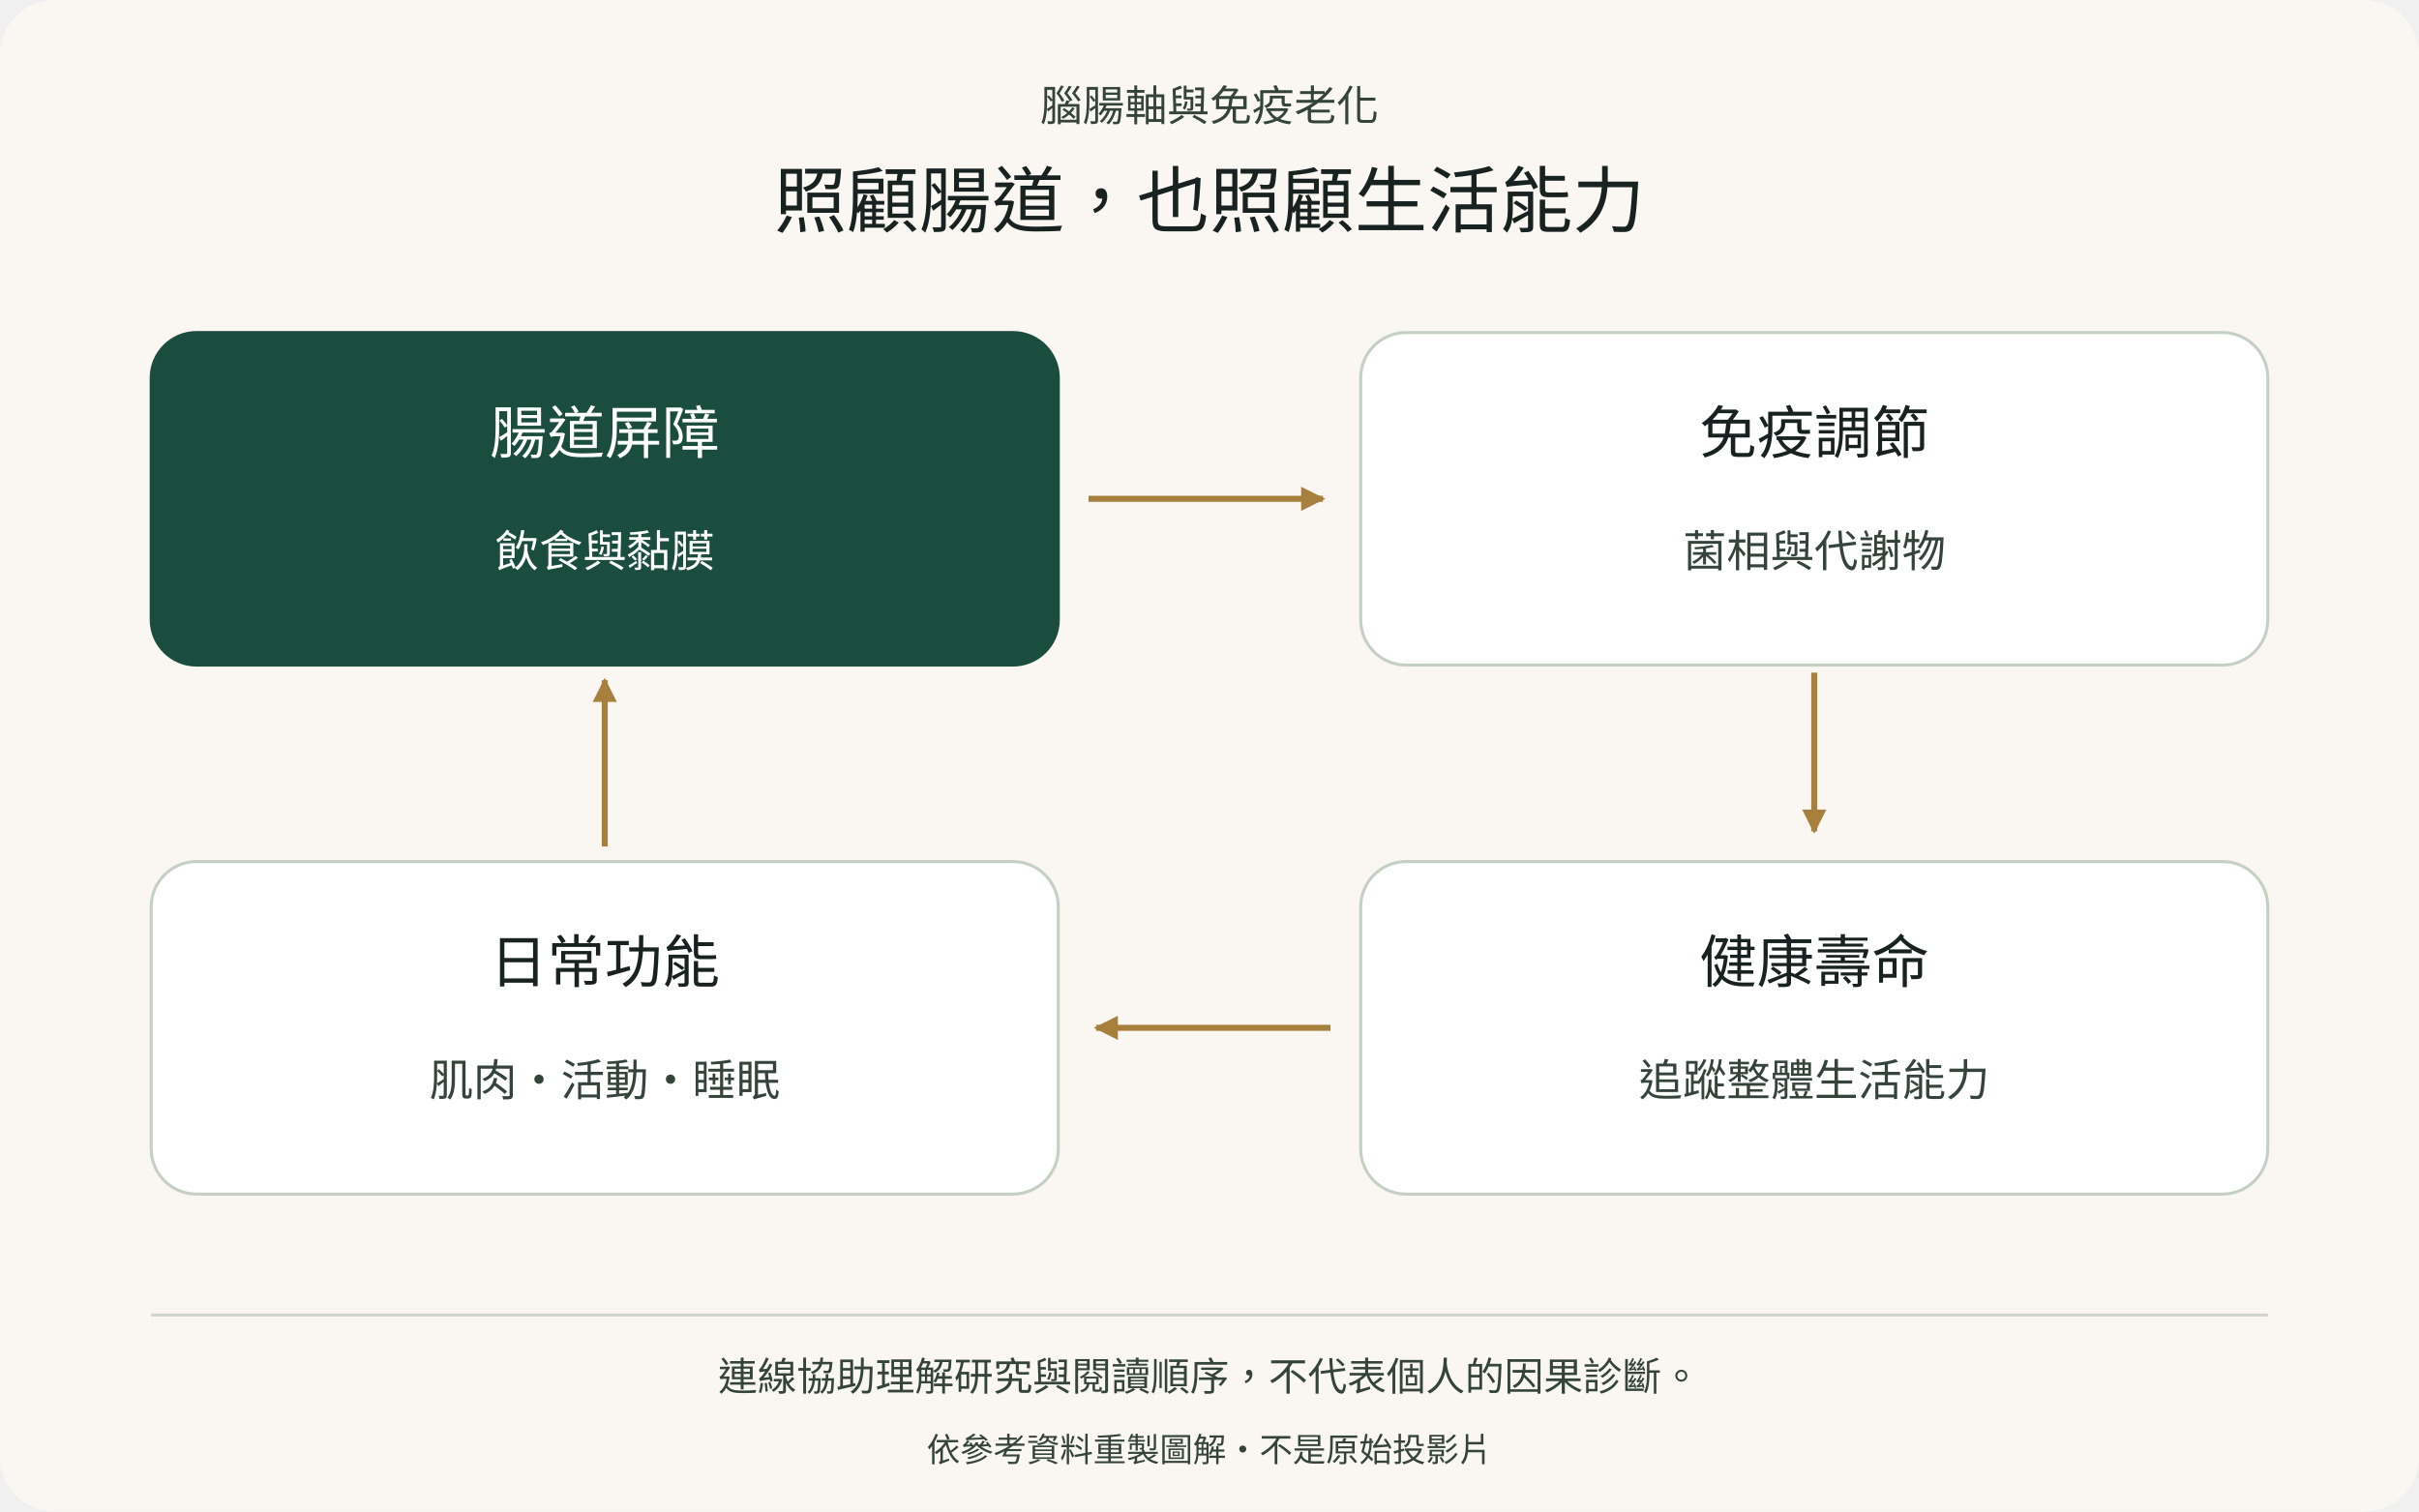
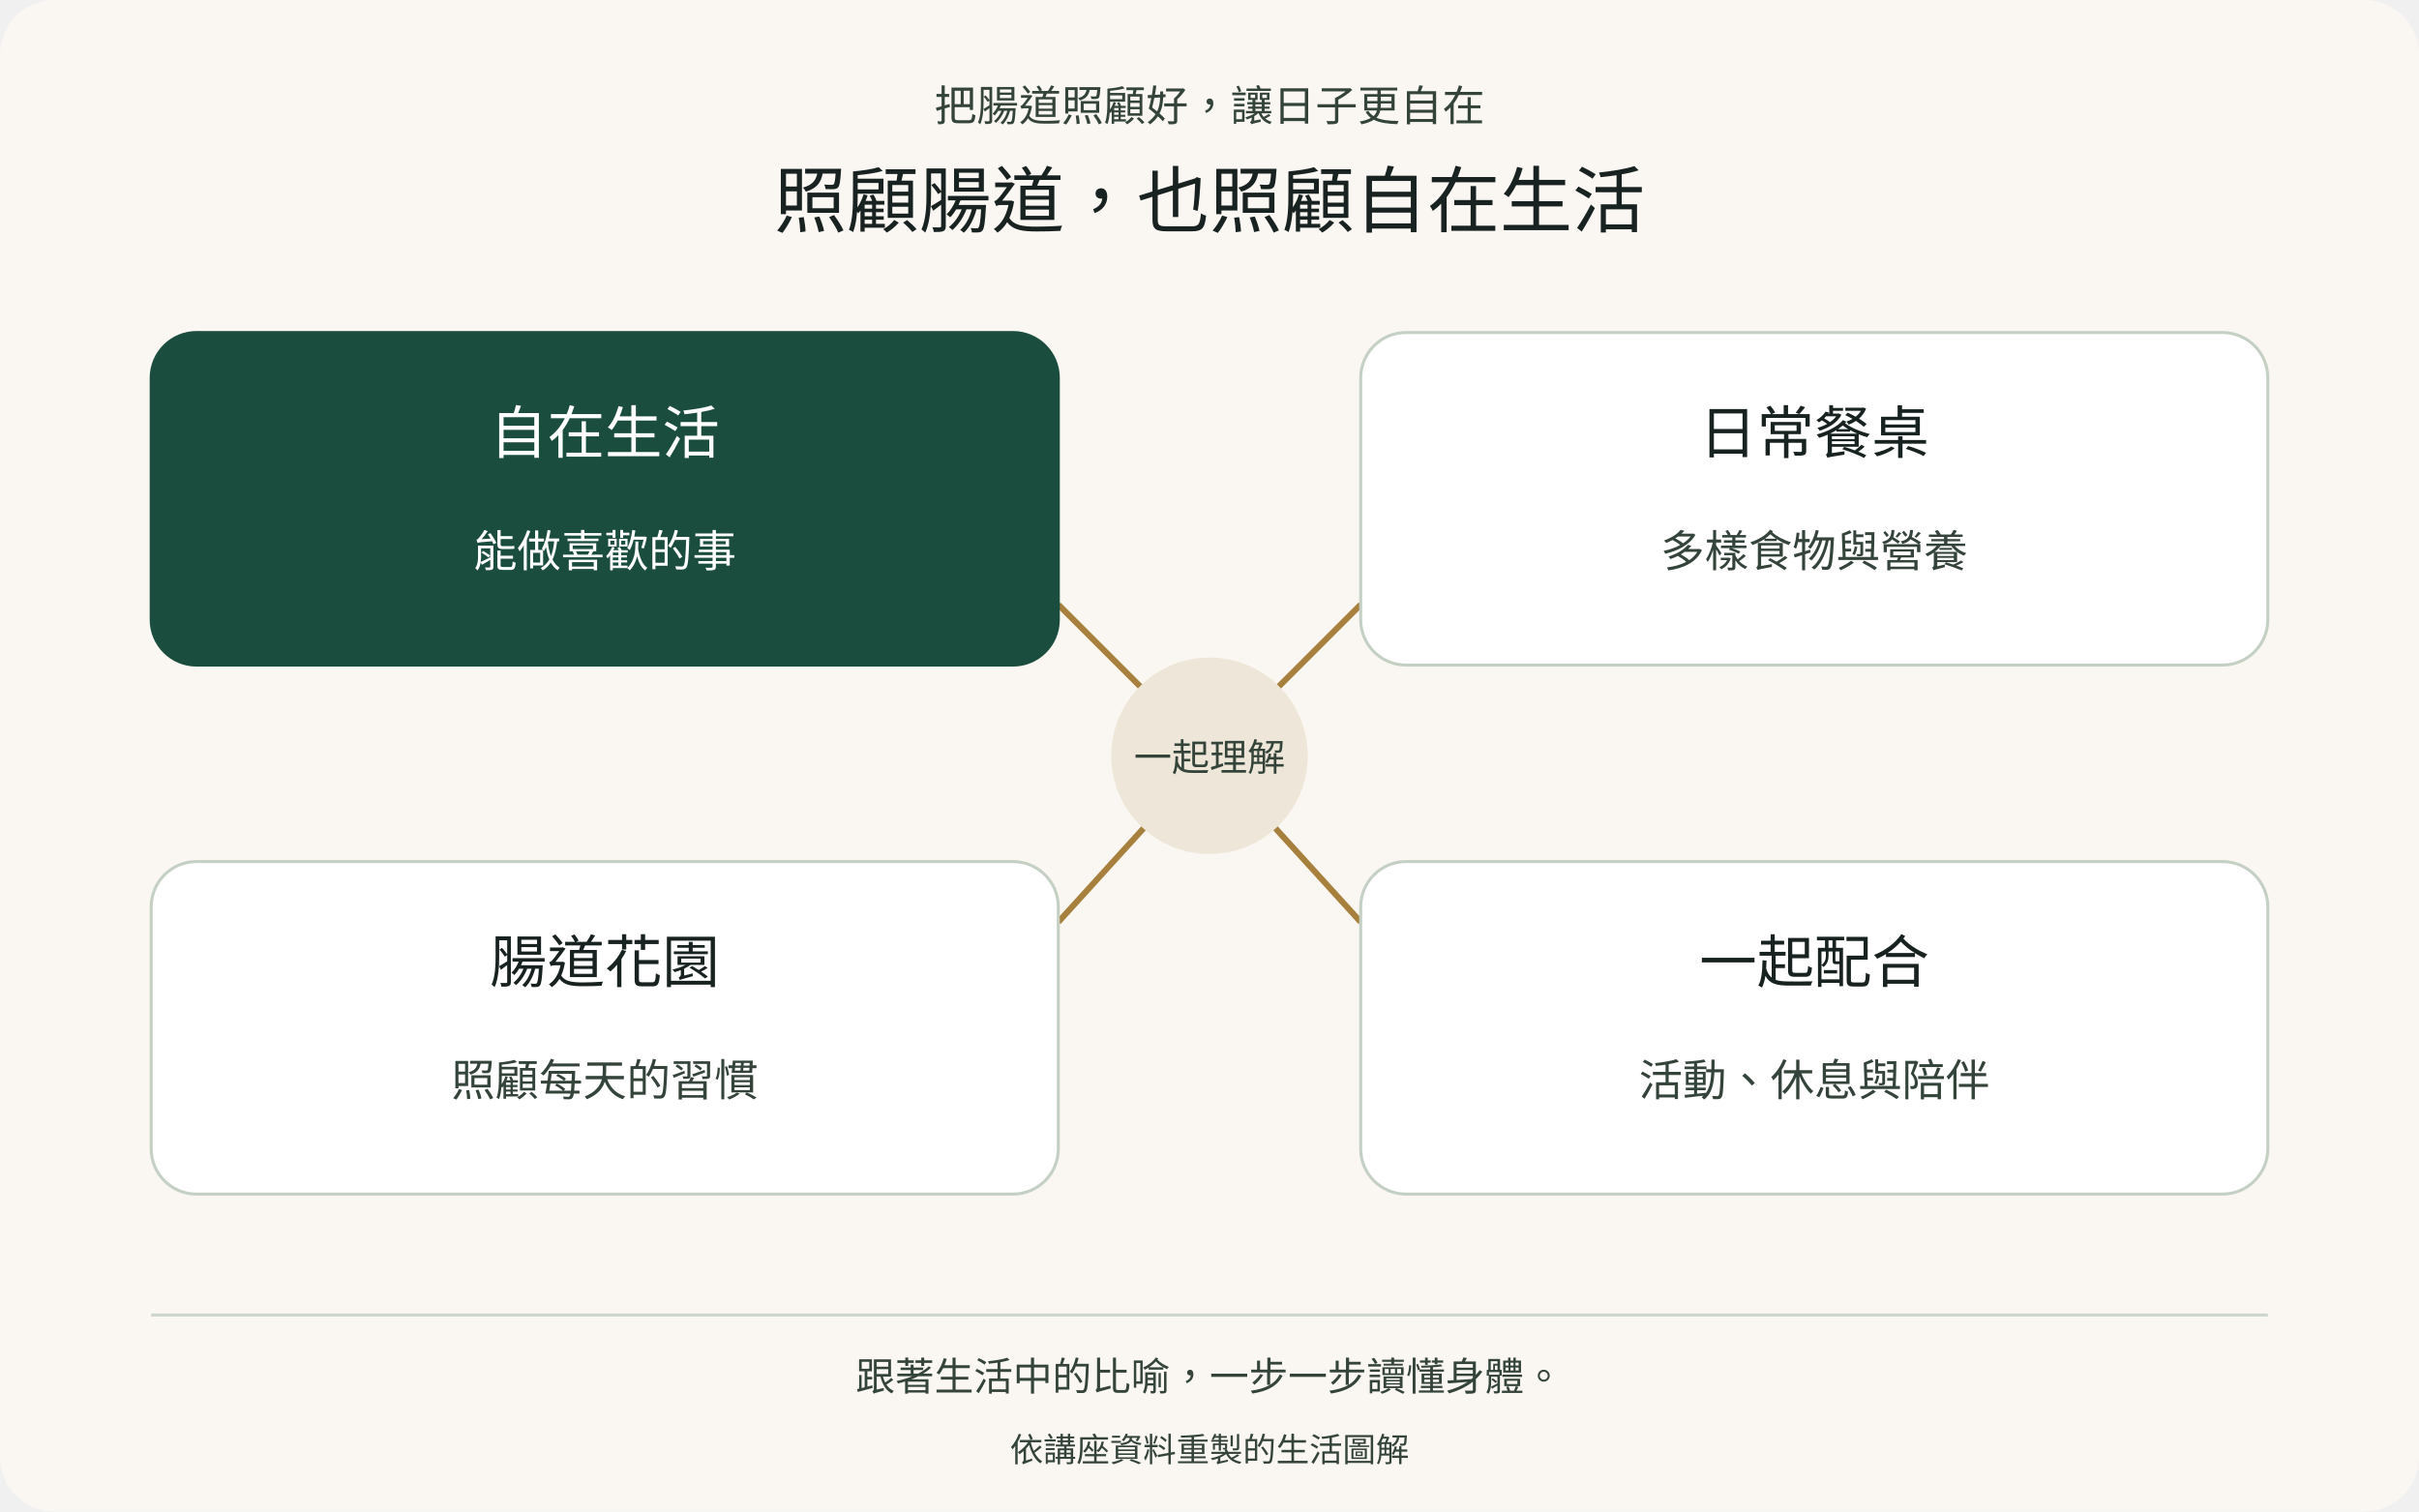
<svg xmlns="http://www.w3.org/2000/svg" width="1600" height="1000" viewBox="0 0 1600 1000" role="img" aria-labelledby="title desc">
  <defs>
    <marker id="arrow" viewBox="0 0 10 10" refX="9" refY="5" markerWidth="4" markerHeight="4" orient="auto">
      <path d="M0 0 10 5 0 10" fill="#A7803D" />
    </marker>
  </defs>
  <rect width="1600" height="1000" rx="36" fill="#FAF7F2" />
  <g font-family="-apple-system,BlinkMacSystemFont,'Noto Sans CJK TC','PingFang TC',sans-serif">
    <text x="800" y="80" text-anchor="middle" font-size="28" fill="#34443B">
-       <tspan x="800" dy="0">腦腸軸與免疫老化</tspan>
+       <tspan x="800" dy="0">把腸道照顧好，讓日子更自在</tspan>
    </text>
    <text x="800" y="150" text-anchor="middle" font-size="48" fill="#182220">
-       <tspan x="800" dy="0">照顧腸道，也照顧生活能力</tspan>
+       <tspan x="800" dy="0">照顧腸道，也照顧自在生活</tspan>
    </text>
-     <path d="M720 330 H875" fill="none" stroke="#A7803D" stroke-width="4" marker-end="url(#arrow)" />
-     <path d="M1200 445 V550" fill="none" stroke="#A7803D" stroke-width="4" marker-end="url(#arrow)" />
-     <path d="M880 680 H725" fill="none" stroke="#A7803D" stroke-width="4" marker-end="url(#arrow)" />
-     <path d="M400 560 V450" fill="none" stroke="#A7803D" stroke-width="4" marker-end="url(#arrow)" />
+     <path d="M700 400 L800 500 L900 400 M800 500 L700 610 M800 500 L900 610" fill="none" stroke="#A7803D" stroke-width="4" />
    <g>
      <rect x="100" y="220" width="600" height="220" rx="30" fill="#1B4D3E" stroke="#1B4D3E" stroke-width="2" />
      <text x="400" y="300" text-anchor="middle" font-size="38" fill="#FFFFFF">
-         <tspan x="400" dy="0">腸道屏障</tspan>
+         <tspan x="400" dy="0">自在生活</tspan>
      </text>
      <text x="400" y="375" text-anchor="middle" font-size="29" fill="#FFFFFF">
-         <tspan x="400" dy="0">飲食與黏膜</tspan>
+         <tspan x="400" dy="0">能做喜歡的事</tspan>
      </text>
    </g>
    <g>
      <rect x="900" y="220" width="600" height="220" rx="30" fill="#FFFFFF" stroke="#C5D0C4" stroke-width="2" />
      <text x="1200" y="300" text-anchor="middle" font-size="38" fill="#182220">
-         <tspan x="1200" dy="0">免疫調節</tspan>
+         <tspan x="1200" dy="0">日常餐桌</tspan>
      </text>
      <text x="1200" y="375" text-anchor="middle" font-size="29" fill="#34443B">
-         <tspan x="1200" dy="0">菌相與代謝物</tspan>
+         <tspan x="1200" dy="0">多樣食物與營養</tspan>
      </text>
    </g>
    <g>
      <rect x="100" y="570" width="600" height="220" rx="30" fill="#FFFFFF" stroke="#C5D0C4" stroke-width="2" />
      <text x="400" y="650" text-anchor="middle" font-size="38" fill="#182220">
-         <tspan x="400" dy="0">日常功能</tspan>
+         <tspan x="400" dy="0">腸道花園</tspan>
      </text>
      <text x="400" y="725" text-anchor="middle" font-size="29" fill="#34443B">
-         <tspan x="400" dy="0">肌肉・活動・睡眠</tspan>
+         <tspan x="400" dy="0">照顧每天的習慣</tspan>
      </text>
    </g>
    <g>
      <rect x="900" y="570" width="600" height="220" rx="30" fill="#FFFFFF" stroke="#C5D0C4" stroke-width="2" />
      <text x="1200" y="650" text-anchor="middle" font-size="38" fill="#182220">
-         <tspan x="1200" dy="0">健康壽命</tspan>
+         <tspan x="1200" dy="0">一起配合</tspan>
      </text>
      <text x="1200" y="725" text-anchor="middle" font-size="29" fill="#34443B">
-         <tspan x="1200" dy="0">追蹤整體生活能力</tspan>
+         <tspan x="1200" dy="0">活動、休息與陪伴</tspan>
      </text>
    </g>
+     <circle cx="800" cy="500" r="65" fill="#EEE7D9" />
+     <text x="800" y="510" text-anchor="middle" font-size="25" fill="#34443B">
+       <tspan x="800" dy="0">一起理解</tspan>
+     </text>
    <path d="M100 870 H1500" stroke="#CDD5CB" stroke-width="2" />
    <text x="800" y="920" text-anchor="middle" font-size="26" fill="#34443B">
-       <tspan x="800" dy="0">連線協助理解研究與閱讀順序，不代表個人的因果診斷。</tspan>
+       <tspan x="800" dy="0">跟著生活中的比喻，一步一步讀懂身體。</tspan>
    </text>
    <text x="800" y="967" text-anchor="middle" font-size="22" fill="#34443B">
-       <tspan x="800" dy="0">依參考資料重製圖解・不是原始投影片</tspan>
+       <tspan x="800" dy="0">依講座資料重製的生活圖解</tspan>
    </text>
  </g>
</svg>
